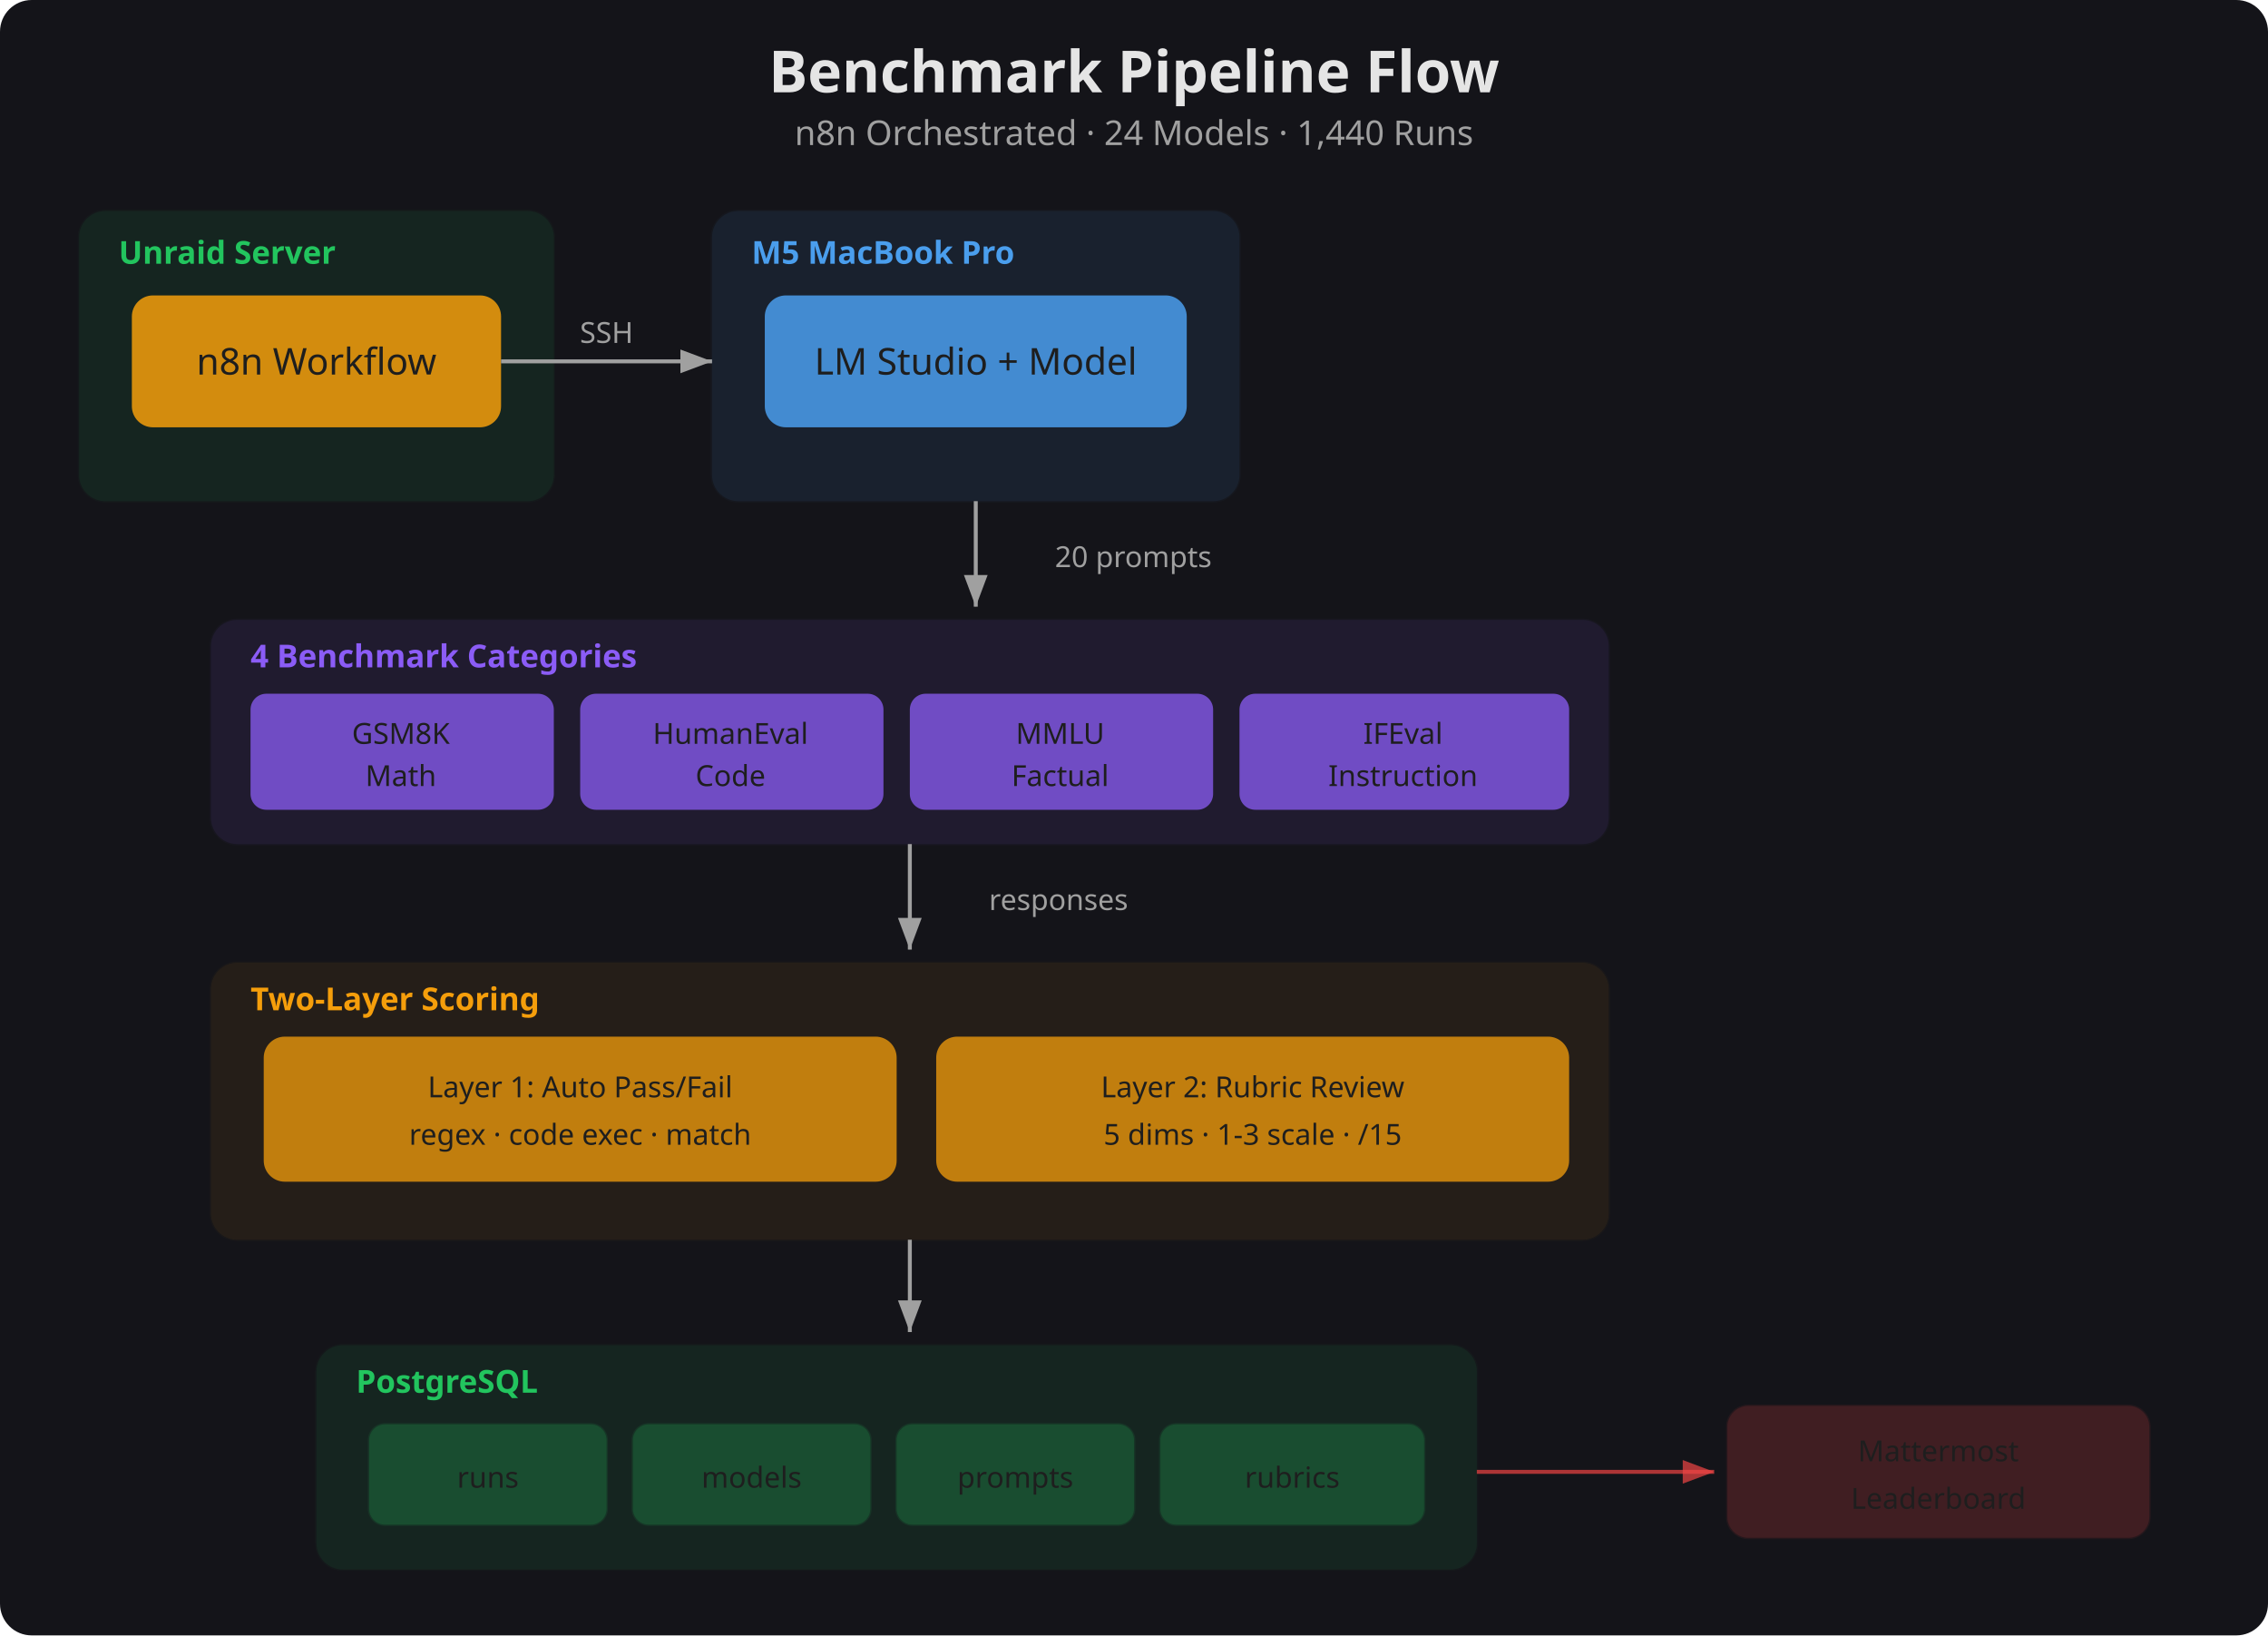
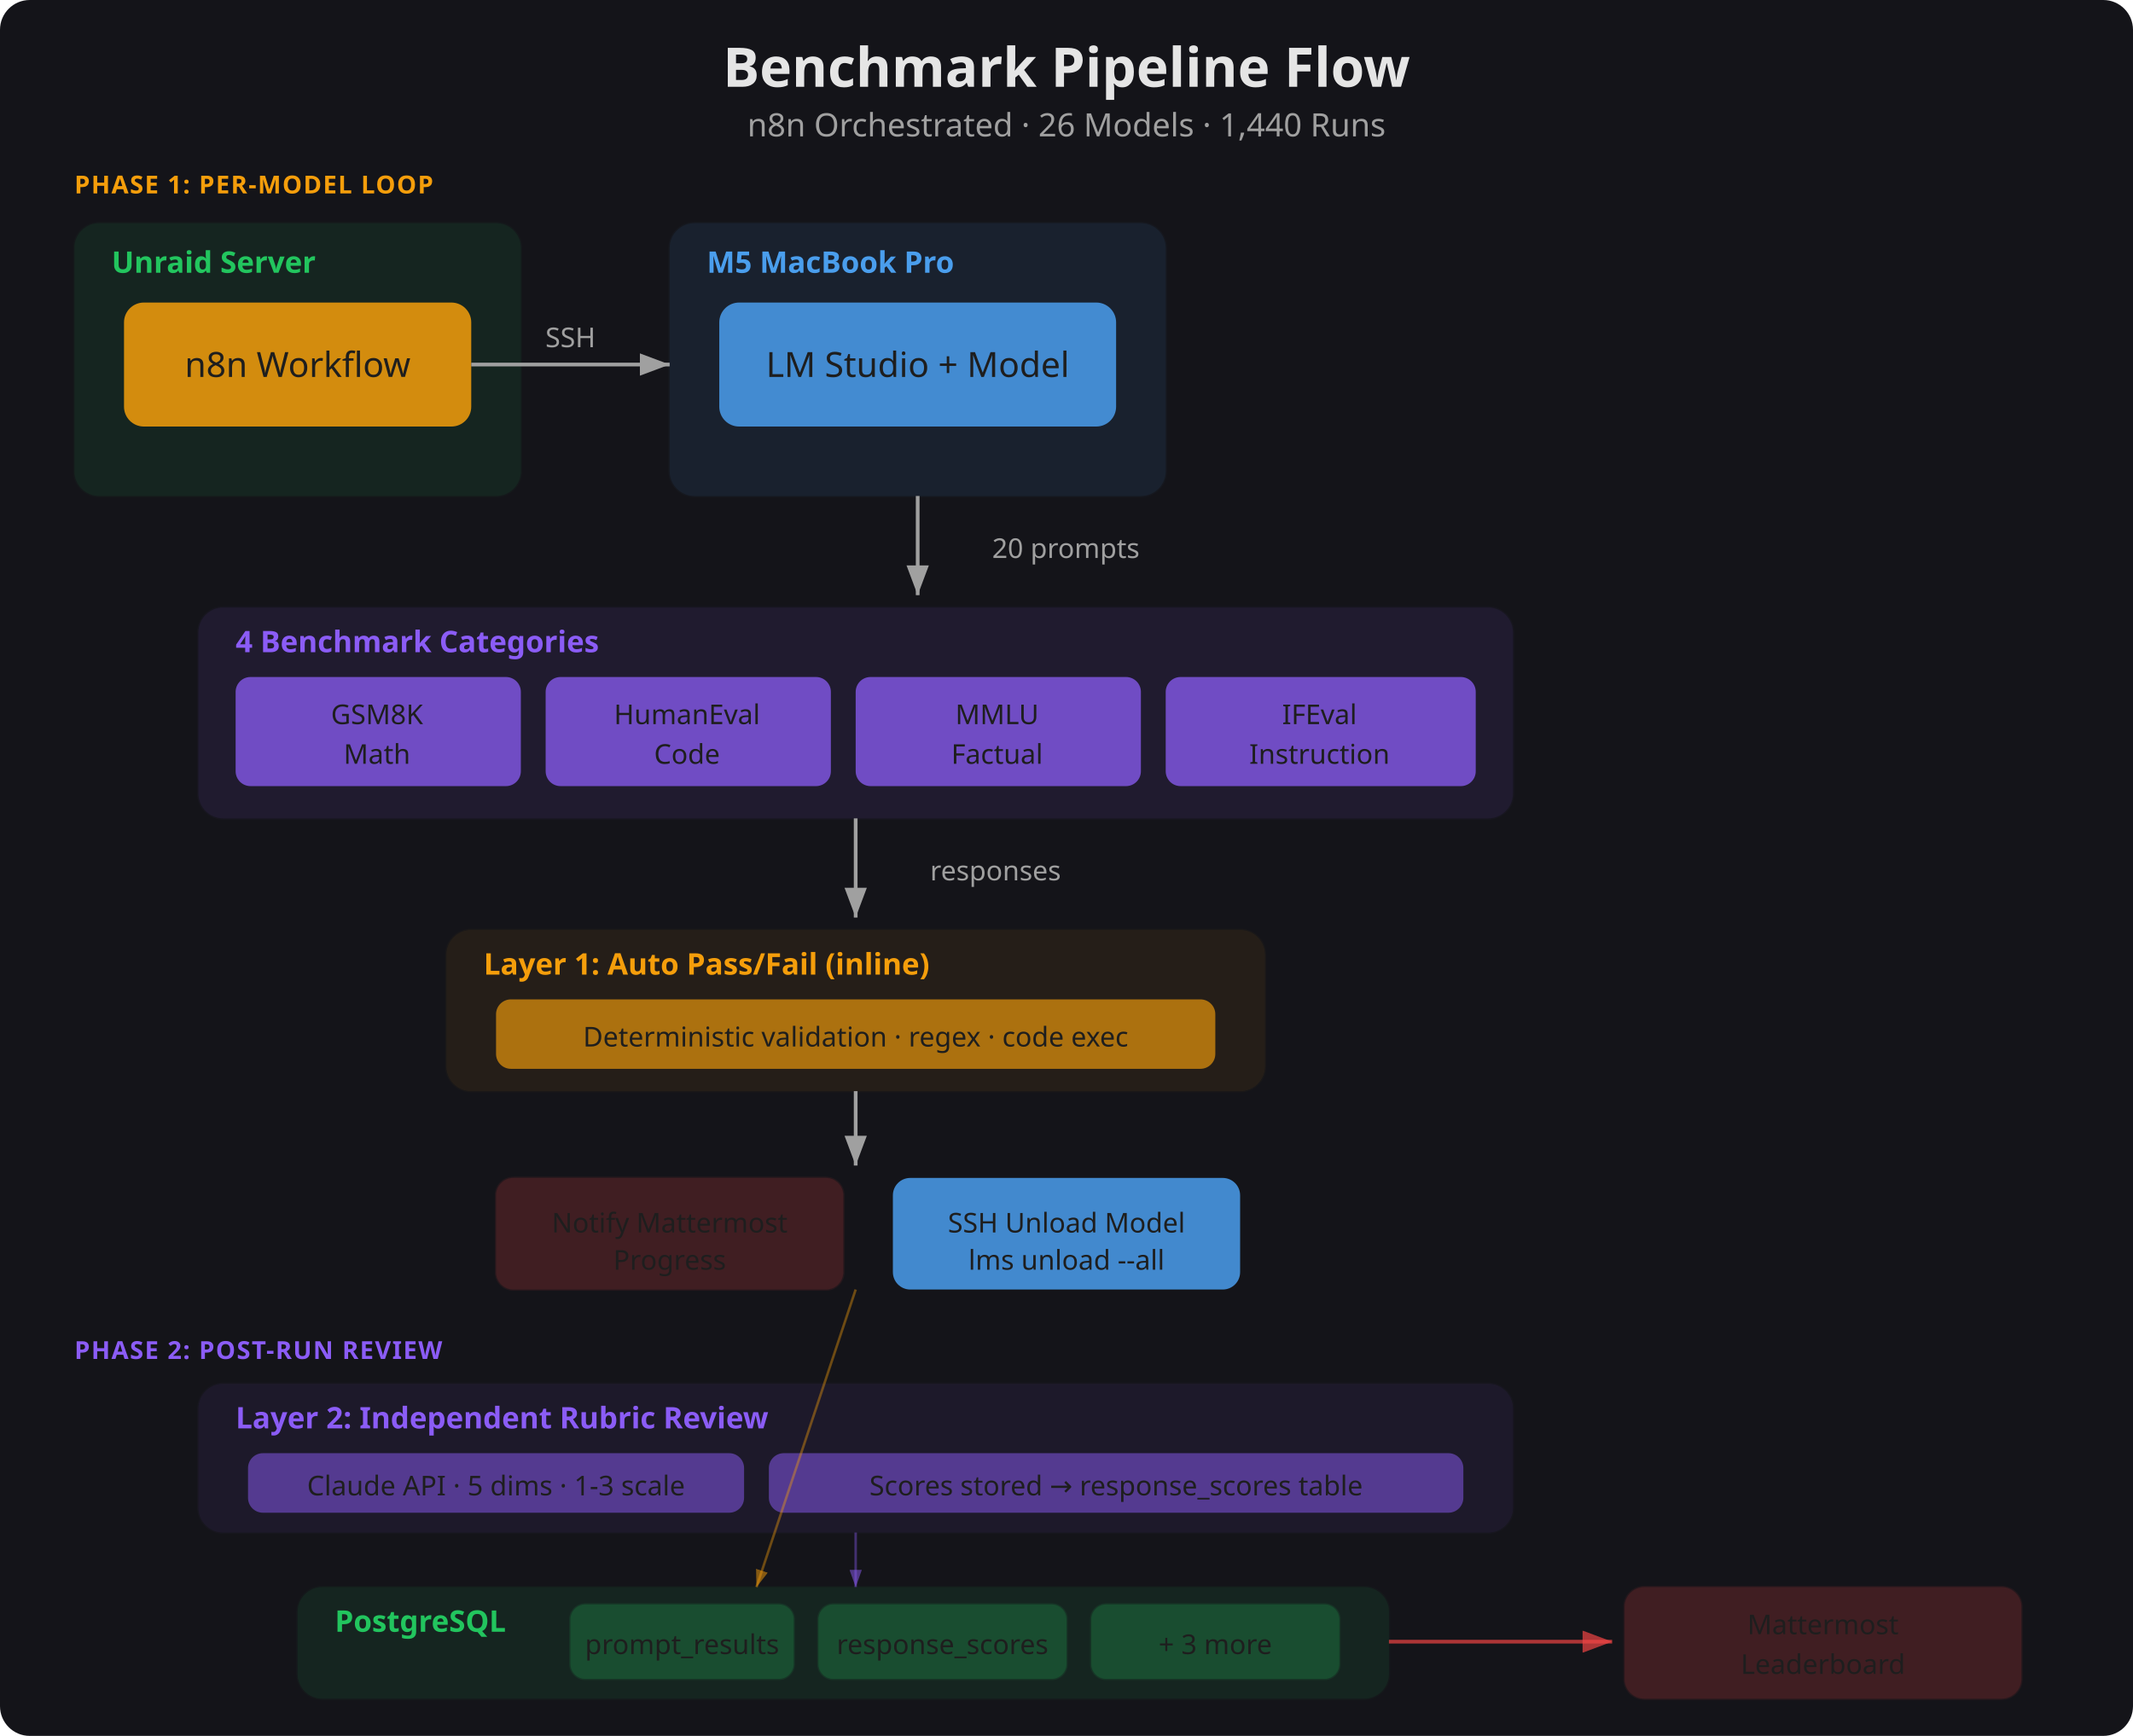
- <svg xmlns="http://www.w3.org/2000/svg" viewBox="0 0 860 620" fill="none">
+ <svg xmlns="http://www.w3.org/2000/svg" viewBox="0 0 860 700" fill="none">
  <style>
    text { font-family: 'Segoe UI', system-ui, sans-serif; }
    .title { font-size: 22px; font-weight: 700; fill: #e5e5e5; }
    .subtitle { font-size: 13px; fill: #a0a0a0; }
    .zone-label { font-size: 12px; font-weight: 600; }
    .box-label { font-size: 14px; font-weight: 500; fill: #1e1e1e; }
    .box-label-sm { font-size: 11px; fill: #1e1e1e; }
    .arrow-label { font-size: 11px; fill: #a0a0a0; }
    .table-label { font-size: 11px; font-weight: 500; fill: #1e1e1e; }
+     .phase { font-size: 10px; font-weight: 600; letter-spacing: 0.05em; }
  </style>
-   <rect width="860" height="620" rx="12" fill="#141419" />
+   <rect width="860" height="700" rx="12" fill="#141419" />
  <text x="430" y="35" text-anchor="middle" class="title">Benchmark Pipeline Flow</text>
-   <text x="430" y="55" text-anchor="middle" class="subtitle">n8n Orchestrated · 24 Models · 1,440 Runs</text>
-   <rect x="30" y="80" width="180" height="110" rx="10" fill="#22c55e" opacity="0.1" stroke="#22c55e" stroke-opacity="0.3" />
-   <text x="45" y="100" class="zone-label" fill="#22c55e">Unraid Server</text>
-   <rect x="50" y="112" width="140" height="50" rx="8" fill="#f59e0b" opacity="0.85" />
-   <text x="120" y="142" text-anchor="middle" class="box-label">n8n Workflow</text>
-   <line x1="190" y1="137" x2="270" y2="137" stroke="#a0a0a0" stroke-width="1.5" marker-end="url(#arrow)" />
-   <text x="230" y="130" text-anchor="middle" class="arrow-label">SSH</text>
-   <rect x="270" y="80" width="200" height="110" rx="10" fill="#4a9eed" opacity="0.1" stroke="#4a9eed" stroke-opacity="0.3" />
-   <text x="285" y="100" class="zone-label" fill="#4a9eed">M5 MacBook Pro</text>
-   <rect x="290" y="112" width="160" height="50" rx="8" fill="#4a9eed" opacity="0.85" />
-   <text x="370" y="142" text-anchor="middle" class="box-label">LM Studio + Model</text>
-   <line x1="370" y1="190" x2="370" y2="230" stroke="#a0a0a0" stroke-width="1.5" marker-end="url(#arrow)" />
-   <text x="400" y="215" class="arrow-label">20 prompts</text>
-   <rect x="80" y="235" width="530" height="85" rx="10" fill="#8b5cf6" opacity="0.1" stroke="#8b5cf6" stroke-opacity="0.3" />
-   <text x="95" y="253" class="zone-label" fill="#8b5cf6">4 Benchmark Categories</text>
-   <rect x="95" y="263" width="115" height="44" rx="6" fill="#8b5cf6" opacity="0.75" />
-   <text x="152" y="282" text-anchor="middle" class="box-label-sm">GSM8K</text>
-   <text x="152" y="298" text-anchor="middle" class="box-label-sm">Math</text>
-   <rect x="220" y="263" width="115" height="44" rx="6" fill="#8b5cf6" opacity="0.75" />
-   <text x="277" y="282" text-anchor="middle" class="box-label-sm">HumanEval</text>
-   <text x="277" y="298" text-anchor="middle" class="box-label-sm">Code</text>
-   <rect x="345" y="263" width="115" height="44" rx="6" fill="#8b5cf6" opacity="0.75" />
-   <text x="402" y="282" text-anchor="middle" class="box-label-sm">MMLU</text>
-   <text x="402" y="298" text-anchor="middle" class="box-label-sm">Factual</text>
-   <rect x="470" y="263" width="125" height="44" rx="6" fill="#8b5cf6" opacity="0.75" />
-   <text x="532" y="282" text-anchor="middle" class="box-label-sm">IFEval</text>
-   <text x="532" y="298" text-anchor="middle" class="box-label-sm">Instruction</text>
-   <line x1="345" y1="320" x2="345" y2="360" stroke="#a0a0a0" stroke-width="1.5" marker-end="url(#arrow)" />
-   <text x="375" y="345" class="arrow-label">responses</text>
-   <rect x="80" y="365" width="530" height="105" rx="10" fill="#f59e0b" opacity="0.08" stroke="#f59e0b" stroke-opacity="0.3" />
-   <text x="95" y="383" class="zone-label" fill="#f59e0b">Two-Layer Scoring</text>
-   <rect x="100" y="393" width="240" height="55" rx="8" fill="#f59e0b" opacity="0.75" />
-   <text x="220" y="416" text-anchor="middle" class="box-label-sm">Layer 1: Auto Pass/Fail</text>
-   <text x="220" y="434" text-anchor="middle" class="box-label-sm">regex · code exec · match</text>
-   <rect x="355" y="393" width="240" height="55" rx="8" fill="#f59e0b" opacity="0.75" />
-   <text x="475" y="416" text-anchor="middle" class="box-label-sm">Layer 2: Rubric Review</text>
-   <text x="475" y="434" text-anchor="middle" class="box-label-sm">5 dims · 1-3 scale · /15</text>
-   <line x1="345" y1="470" x2="345" y2="505" stroke="#a0a0a0" stroke-width="1.5" marker-end="url(#arrow)" />
-   <rect x="120" y="510" width="440" height="85" rx="10" fill="#22c55e" opacity="0.1" stroke="#22c55e" stroke-opacity="0.3" />
-   <text x="135" y="528" class="zone-label" fill="#22c55e">PostgreSQL</text>
-   <rect x="140" y="540" width="90" height="38" rx="6" fill="#22c55e" opacity="0.25" stroke="#22c55e" stroke-opacity="0.4" />
-   <text x="185" y="564" text-anchor="middle" class="table-label">runs</text>
-   <rect x="240" y="540" width="90" height="38" rx="6" fill="#22c55e" opacity="0.25" stroke="#22c55e" stroke-opacity="0.4" />
-   <text x="285" y="564" text-anchor="middle" class="table-label">models</text>
-   <rect x="340" y="540" width="90" height="38" rx="6" fill="#22c55e" opacity="0.25" stroke="#22c55e" stroke-opacity="0.4" />
-   <text x="385" y="564" text-anchor="middle" class="table-label">prompts</text>
-   <rect x="440" y="540" width="100" height="38" rx="6" fill="#22c55e" opacity="0.25" stroke="#22c55e" stroke-opacity="0.4" />
-   <text x="490" y="564" text-anchor="middle" class="table-label">rubrics</text>
-   <line x1="560" y1="558" x2="650" y2="558" stroke="#ef4444" stroke-width="1.5" stroke-opacity="0.7" marker-end="url(#arrow-red)" />
-   <rect x="655" y="533" width="160" height="50" rx="8" fill="#ef4444" opacity="0.2" stroke="#ef4444" stroke-opacity="0.4" />
-   <text x="735" y="554" text-anchor="middle" class="box-label-sm" fill="#fca5a5">Mattermost</text>
-   <text x="735" y="572" text-anchor="middle" class="box-label-sm" fill="#fca5a5">Leaderboard</text>
+   <text x="430" y="55" text-anchor="middle" class="subtitle">n8n Orchestrated · 26 Models · 1,440 Runs</text>
+   <text x="30" y="78" class="phase" fill="#f59e0b">PHASE 1: PER-MODEL LOOP</text>
+   <rect x="30" y="90" width="180" height="110" rx="10" fill="#22c55e" opacity="0.1" stroke="#22c55e" stroke-opacity="0.3" />
+   <text x="45" y="110" class="zone-label" fill="#22c55e">Unraid Server</text>
+   <rect x="50" y="122" width="140" height="50" rx="8" fill="#f59e0b" opacity="0.85" />
+   <text x="120" y="152" text-anchor="middle" class="box-label">n8n Workflow</text>
+   <line x1="190" y1="147" x2="270" y2="147" stroke="#a0a0a0" stroke-width="1.5" marker-end="url(#arrow)" />
+   <text x="230" y="140" text-anchor="middle" class="arrow-label">SSH</text>
+   <rect x="270" y="90" width="200" height="110" rx="10" fill="#4a9eed" opacity="0.1" stroke="#4a9eed" stroke-opacity="0.3" />
+   <text x="285" y="110" class="zone-label" fill="#4a9eed">M5 MacBook Pro</text>
+   <rect x="290" y="122" width="160" height="50" rx="8" fill="#4a9eed" opacity="0.85" />
+   <text x="370" y="152" text-anchor="middle" class="box-label">LM Studio + Model</text>
+   <line x1="370" y1="200" x2="370" y2="240" stroke="#a0a0a0" stroke-width="1.5" marker-end="url(#arrow)" />
+   <text x="400" y="225" class="arrow-label">20 prompts</text>
+   <rect x="80" y="245" width="530" height="85" rx="10" fill="#8b5cf6" opacity="0.1" stroke="#8b5cf6" stroke-opacity="0.3" />
+   <text x="95" y="263" class="zone-label" fill="#8b5cf6">4 Benchmark Categories</text>
+   <rect x="95" y="273" width="115" height="44" rx="6" fill="#8b5cf6" opacity="0.75" />
+   <text x="152" y="292" text-anchor="middle" class="box-label-sm">GSM8K</text>
+   <text x="152" y="308" text-anchor="middle" class="box-label-sm">Math</text>
+   <rect x="220" y="273" width="115" height="44" rx="6" fill="#8b5cf6" opacity="0.75" />
+   <text x="277" y="292" text-anchor="middle" class="box-label-sm">HumanEval</text>
+   <text x="277" y="308" text-anchor="middle" class="box-label-sm">Code</text>
+   <rect x="345" y="273" width="115" height="44" rx="6" fill="#8b5cf6" opacity="0.75" />
+   <text x="402" y="292" text-anchor="middle" class="box-label-sm">MMLU</text>
+   <text x="402" y="308" text-anchor="middle" class="box-label-sm">Factual</text>
+   <rect x="470" y="273" width="125" height="44" rx="6" fill="#8b5cf6" opacity="0.75" />
+   <text x="532" y="292" text-anchor="middle" class="box-label-sm">IFEval</text>
+   <text x="532" y="308" text-anchor="middle" class="box-label-sm">Instruction</text>
+   <line x1="345" y1="330" x2="345" y2="370" stroke="#a0a0a0" stroke-width="1.5" marker-end="url(#arrow)" />
+   <text x="375" y="355" class="arrow-label">responses</text>
+   <rect x="180" y="375" width="330" height="65" rx="10" fill="#f59e0b" opacity="0.08" stroke="#f59e0b" stroke-opacity="0.3" />
+   <text x="195" y="393" class="zone-label" fill="#f59e0b">Layer 1: Auto Pass/Fail (inline)</text>
+   <rect x="200" y="403" width="290" height="28" rx="6" fill="#f59e0b" opacity="0.65" />
+   <text x="345" y="422" text-anchor="middle" class="box-label-sm">Deterministic validation · regex · code exec</text>
+   <line x1="345" y1="440" x2="345" y2="470" stroke="#a0a0a0" stroke-width="1.5" marker-end="url(#arrow)" />
+   <rect x="200" y="475" width="140" height="45" rx="7" fill="#ef4444" opacity="0.2" stroke="#ef4444" stroke-opacity="0.4" />
+   <text x="270" y="497" text-anchor="middle" class="box-label-sm" fill="#fca5a5">Notify Mattermost</text>
+   <text x="270" y="512" text-anchor="middle" class="box-label-sm" fill="#fca5a5">Progress</text>
+   <rect x="360" y="475" width="140" height="45" rx="7" fill="#4a9eed" opacity="0.85" />
+   <text x="430" y="497" text-anchor="middle" class="box-label-sm">SSH Unload Model</text>
+   <text x="430" y="512" text-anchor="middle" class="box-label-sm">lms unload --all</text>
+   <text x="30" y="548" class="phase" fill="#8b5cf6">PHASE 2: POST-RUN REVIEW</text>
+   <rect x="80" y="558" width="530" height="60" rx="10" fill="#8b5cf6" opacity="0.08" stroke="#8b5cf6" stroke-opacity="0.3" />
+   <text x="95" y="576" class="zone-label" fill="#8b5cf6">Layer 2: Independent Rubric Review</text>
+   <rect x="100" y="586" width="200" height="24" rx="6" fill="#8b5cf6" opacity="0.5" />
+   <text x="200" y="603" text-anchor="middle" class="box-label-sm">Claude API · 5 dims · 1-3 scale</text>
+   <rect x="310" y="586" width="280" height="24" rx="6" fill="#8b5cf6" opacity="0.5" />
+   <text x="450" y="603" text-anchor="middle" class="box-label-sm">Scores stored → response_scores table</text>
+   <rect x="120" y="640" width="440" height="45" rx="10" fill="#22c55e" opacity="0.1" stroke="#22c55e" stroke-opacity="0.3" />
+   <text x="135" y="658" class="zone-label" fill="#22c55e">PostgreSQL</text>
+   <rect x="230" y="647" width="90" height="30" rx="6" fill="#22c55e" opacity="0.25" stroke="#22c55e" stroke-opacity="0.4" />
+   <text x="275" y="667" text-anchor="middle" class="table-label">prompt_results</text>
+   <rect x="330" y="647" width="100" height="30" rx="6" fill="#22c55e" opacity="0.25" stroke="#22c55e" stroke-opacity="0.4" />
+   <text x="380" y="667" text-anchor="middle" class="table-label">response_scores</text>
+   <rect x="440" y="647" width="100" height="30" rx="6" fill="#22c55e" opacity="0.25" stroke="#22c55e" stroke-opacity="0.4" />
+   <text x="490" y="667" text-anchor="middle" class="table-label">+ 3 more</text>
+   <line x1="345" y1="520" x2="305" y2="640" stroke="#f59e0b" stroke-width="1" stroke-opacity="0.4" marker-end="url(#arrow-amber)" />
+   <line x1="345" y1="618" x2="345" y2="640" stroke="#8b5cf6" stroke-width="1" stroke-opacity="0.4" marker-end="url(#arrow-purple)" />
+   <line x1="560" y1="662" x2="650" y2="662" stroke="#ef4444" stroke-width="1.5" stroke-opacity="0.7" marker-end="url(#arrow-red)" />
+   <rect x="655" y="640" width="160" height="45" rx="8" fill="#ef4444" opacity="0.2" stroke="#ef4444" stroke-opacity="0.4" />
+   <text x="735" y="659" text-anchor="middle" class="box-label-sm" fill="#fca5a5">Mattermost</text>
+   <text x="735" y="675" text-anchor="middle" class="box-label-sm" fill="#fca5a5">Leaderboard</text>
  <defs>
    <marker id="arrow" markerWidth="8" markerHeight="6" refX="8" refY="3" orient="auto">
      <path d="M0,0 L8,3 L0,6" fill="#a0a0a0" />
    </marker>
    <marker id="arrow-red" markerWidth="8" markerHeight="6" refX="8" refY="3" orient="auto">
      <path d="M0,0 L8,3 L0,6" fill="#ef4444" opacity="0.7" />
    </marker>
+     <marker id="arrow-amber" markerWidth="7" markerHeight="5" refX="7" refY="2.5" orient="auto">
+       <path d="M0,0 L7,2.5 L0,5" fill="#f59e0b" opacity="0.5" />
+     </marker>
+     <marker id="arrow-purple" markerWidth="7" markerHeight="5" refX="7" refY="2.5" orient="auto">
+       <path d="M0,0 L7,2.5 L0,5" fill="#8b5cf6" opacity="0.5" />
+     </marker>
  </defs>
</svg>
